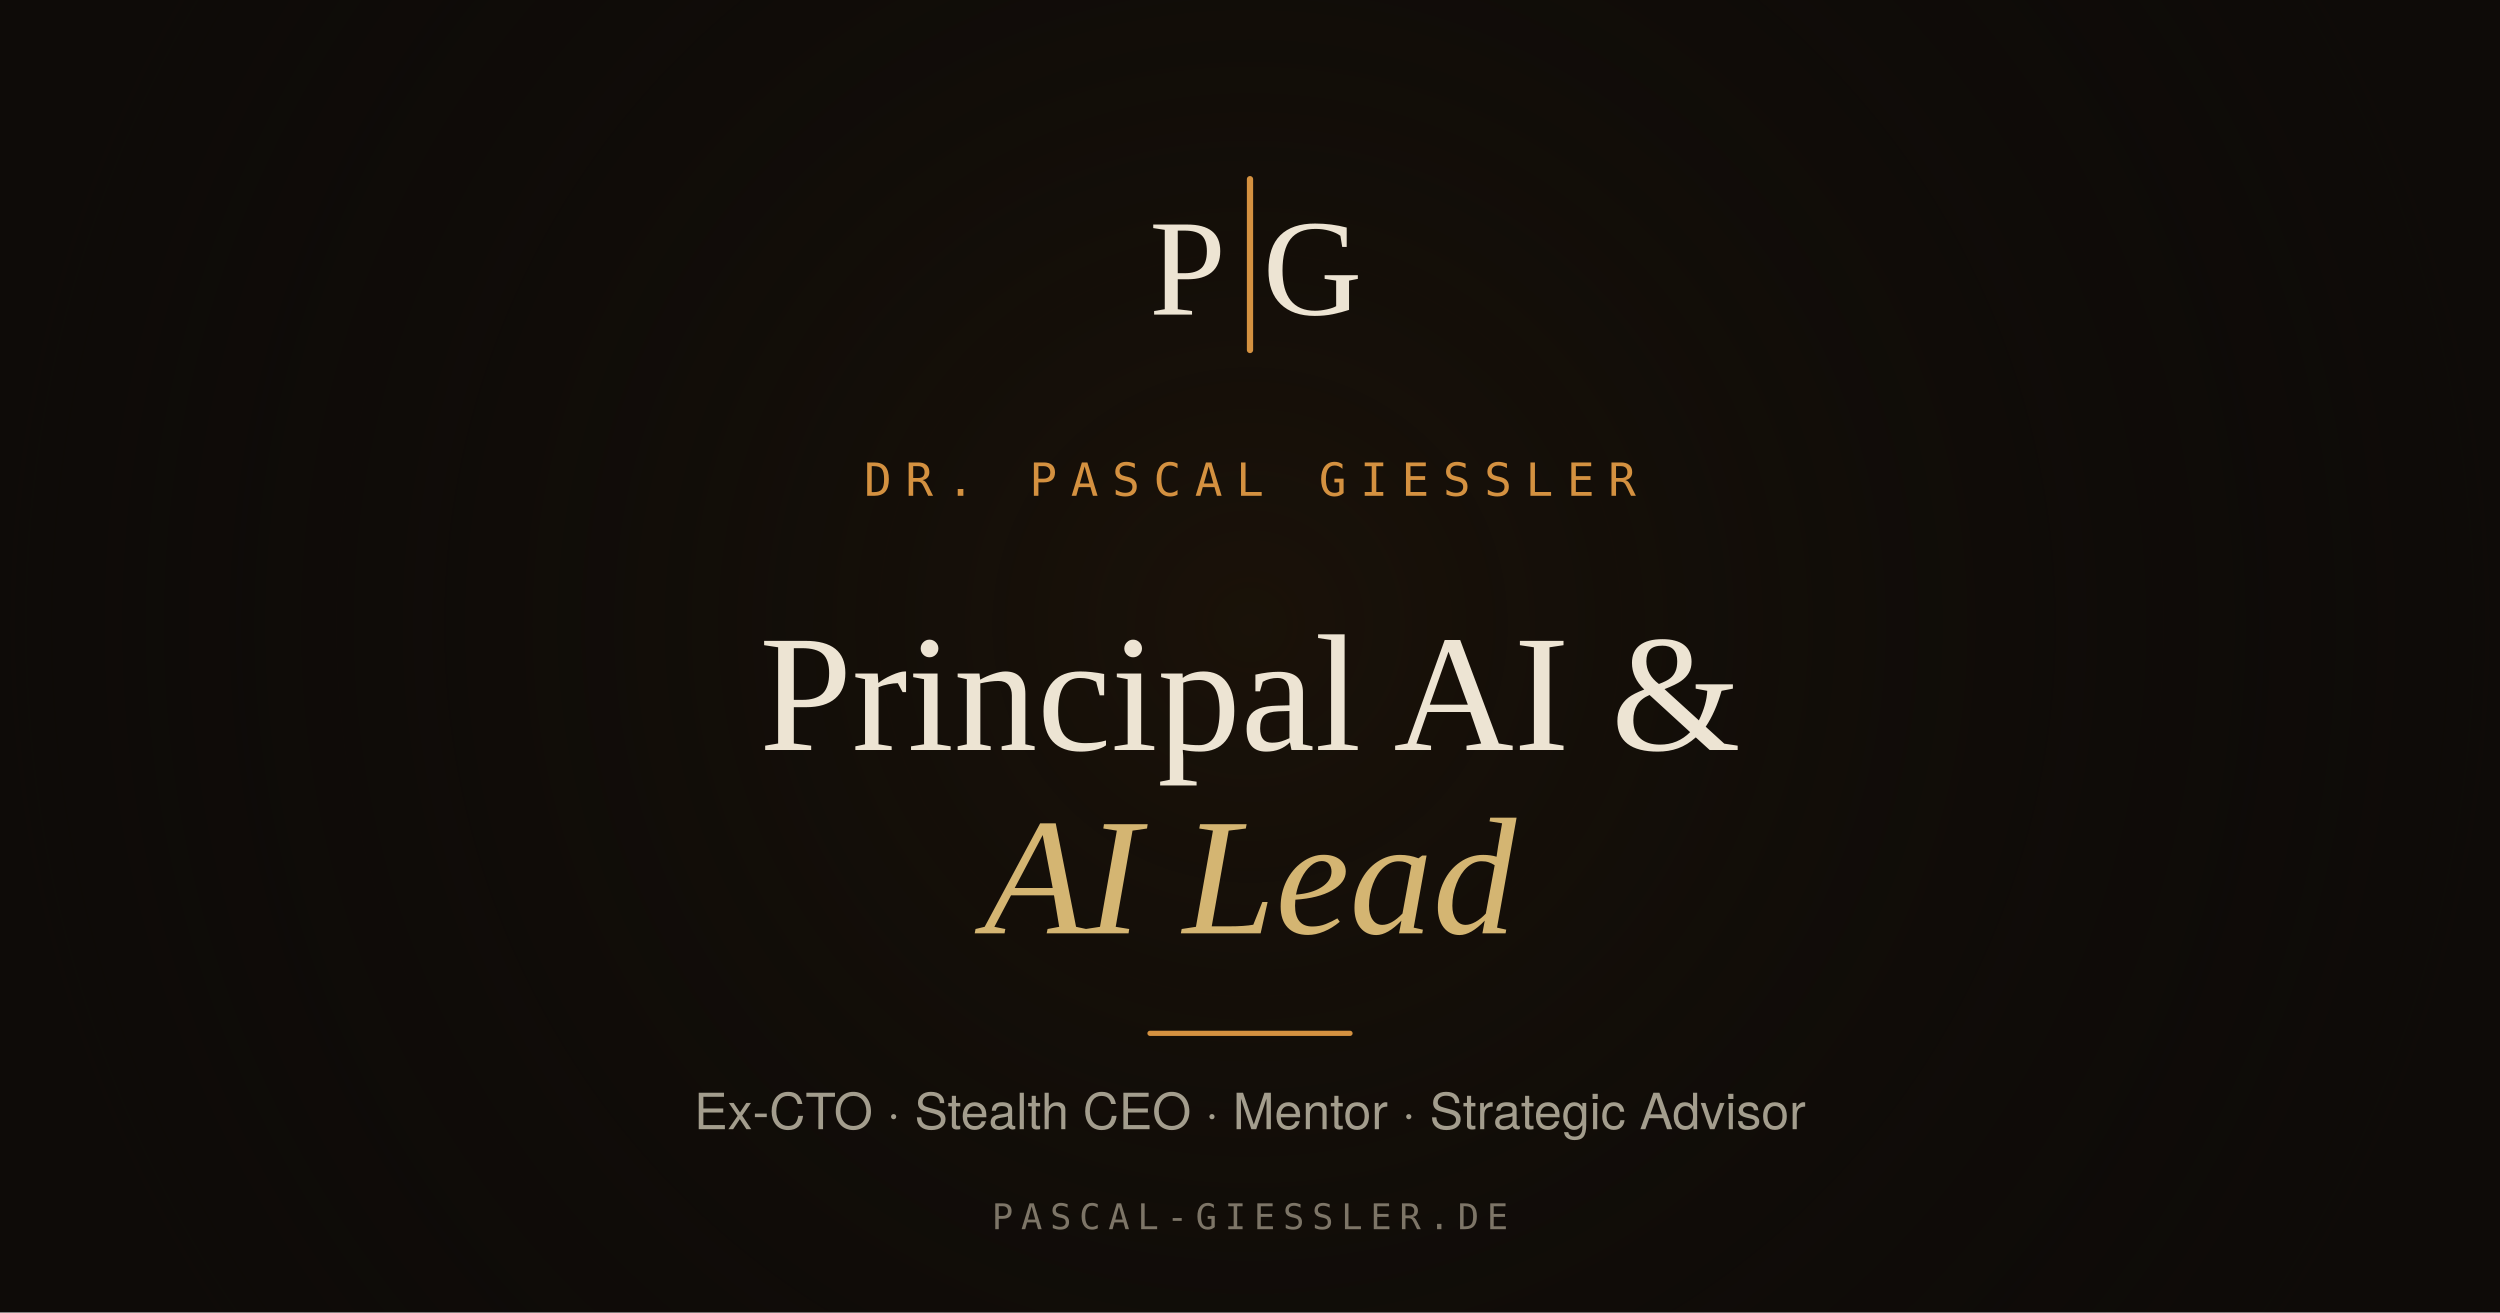
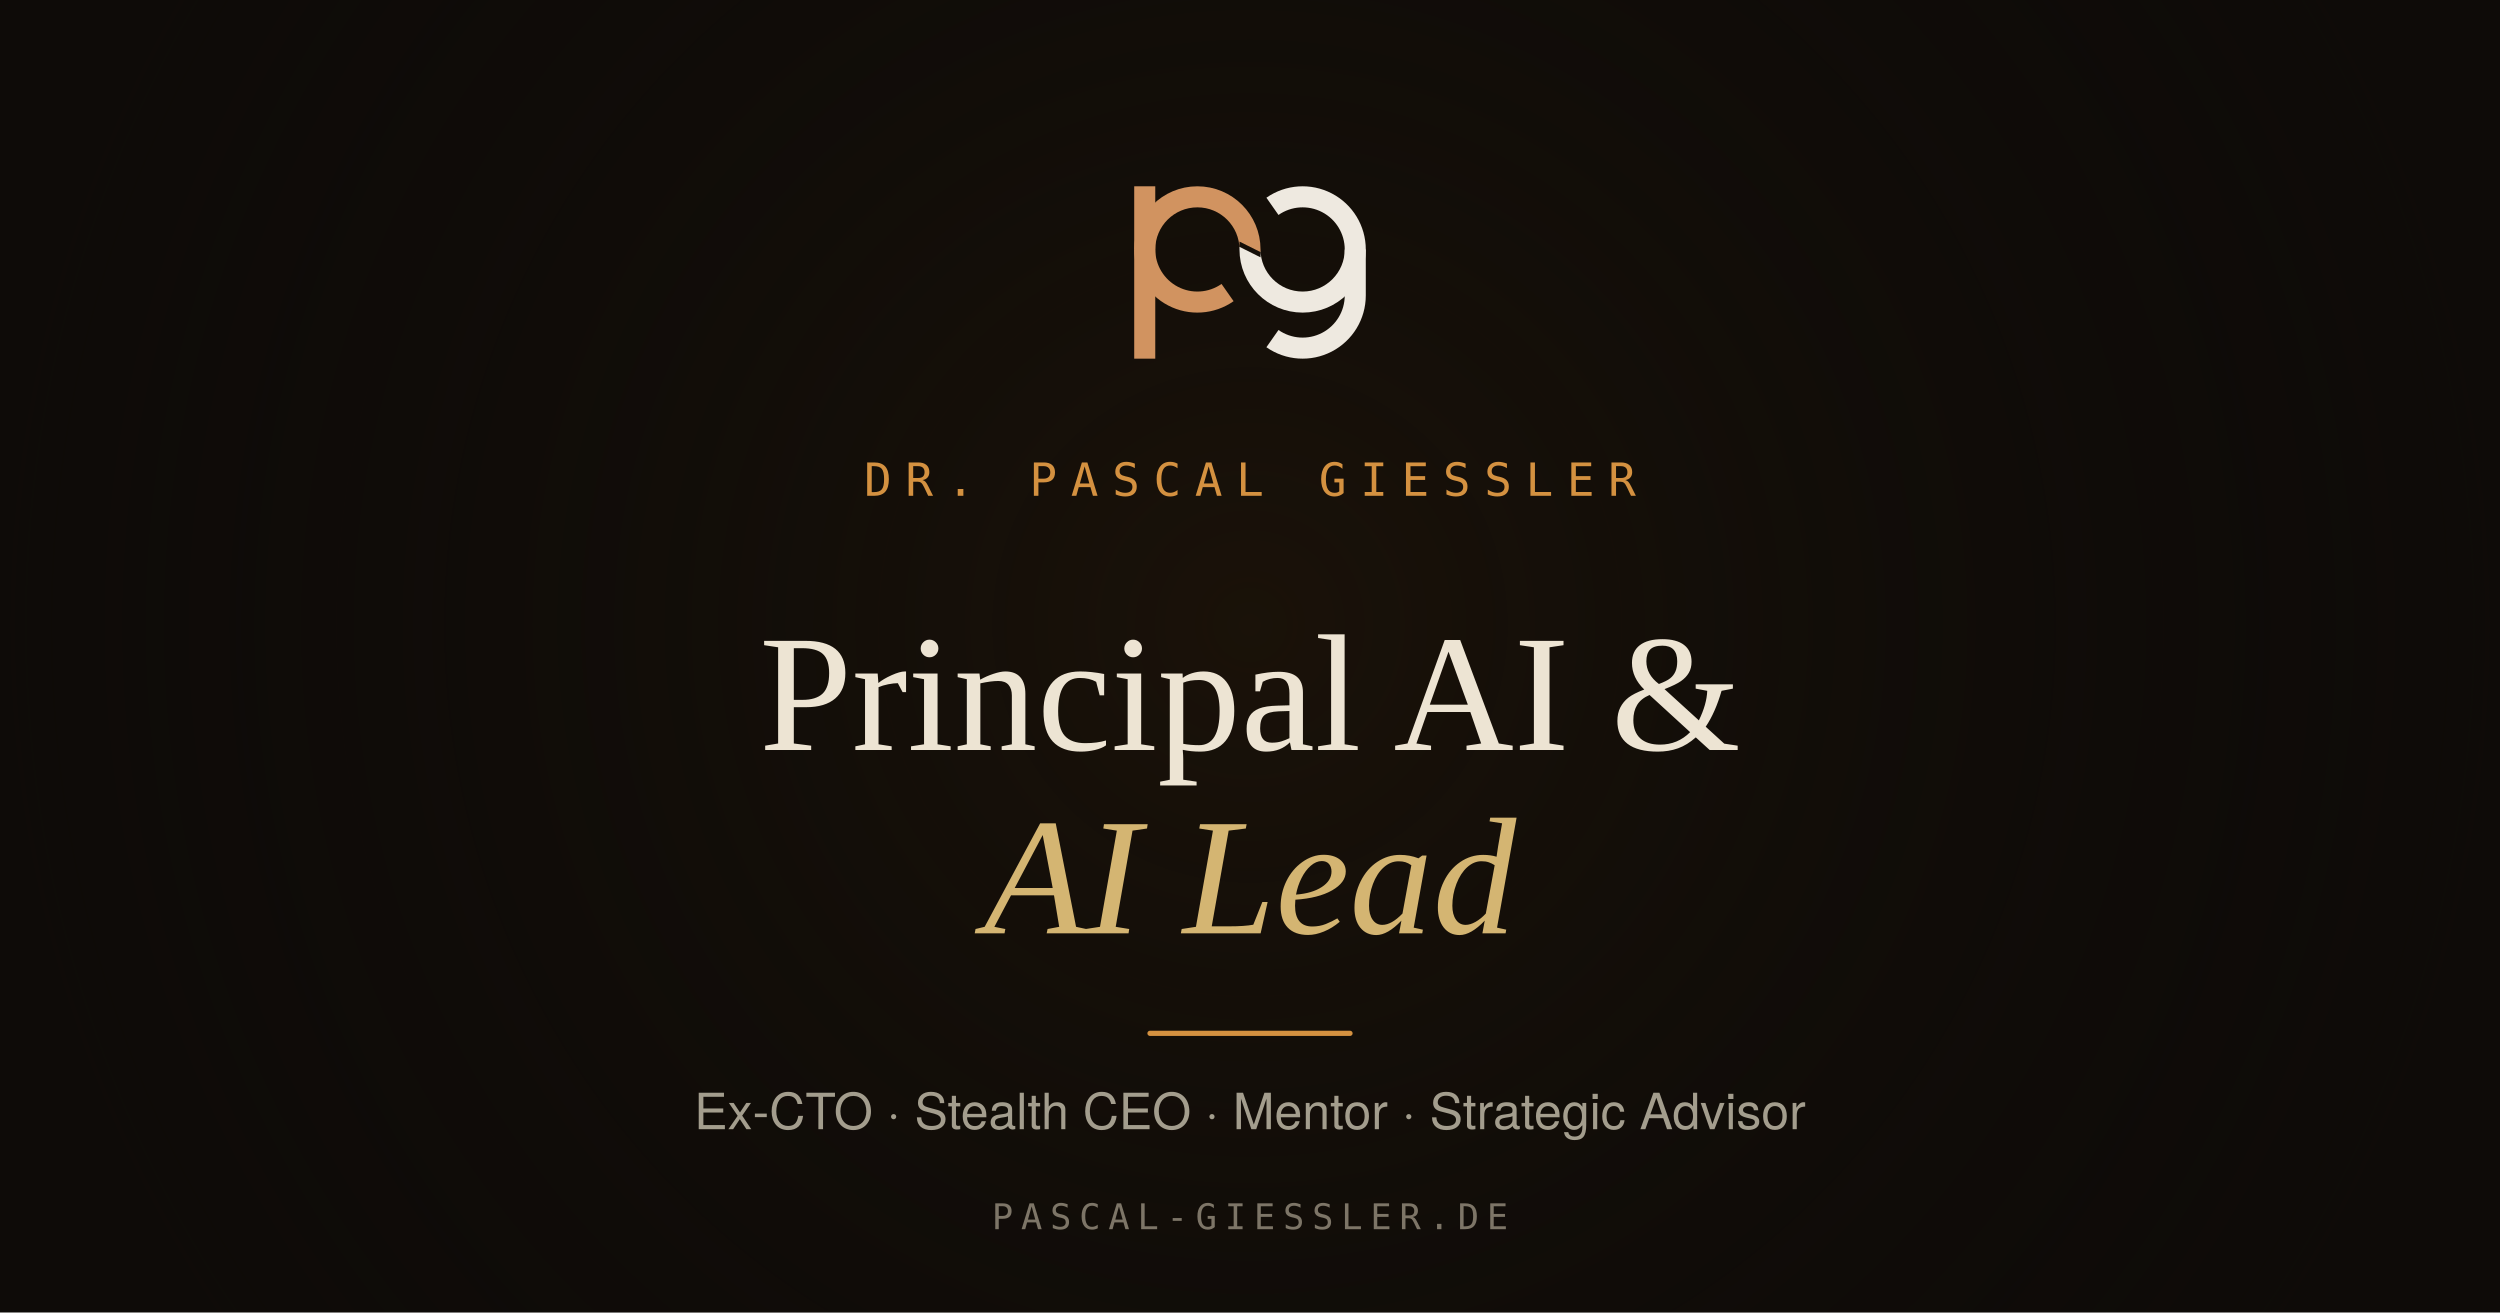
<svg xmlns="http://www.w3.org/2000/svg" viewBox="0 0 1200 630" width="1200" height="630" role="img" aria-label="Dr. Pascal Giessler: Principal AI &amp; AI Lead">
  <rect width="1200" height="630" fill="#0e0b08" />
  <defs>
    <radialGradient id="warm" cx="600" cy="300" r="620" gradientUnits="userSpaceOnUse">
      <stop offset="0" stop-color="#1c1309" stop-opacity="0.85" />
      <stop offset="1" stop-color="#0e0b08" stop-opacity="0" />
    </radialGradient>
  </defs>
  <rect width="1200" height="630" fill="url(#warm)" />
-   <line x1="600" y1="86" x2="600" y2="168" stroke="#d49140" stroke-width="3" stroke-linecap="round" />
-   <text x="570" y="151" font-family="Cormorant, Georgia, 'Times New Roman', serif" font-size="66" font-weight="500" fill="#ede4d3" text-anchor="middle">P</text>
-   <text x="630" y="151" font-family="Cormorant, Georgia, 'Times New Roman', serif" font-size="66" font-weight="500" fill="#ede4d3" text-anchor="middle">G</text>
+   <svg x="540" y="85" width="120" height="92.211" viewBox="0 0 190 146" role="img" aria-label="Verbundene Initialen p und g">
+     <defs>
+       <clipPath id="pg-copper">
+         <path d="M-10-10 H103 V57 L87 49 V160 H-10Z" />
+       </clipPath>
+       <clipPath id="pg-ivory">
+         <path d="M103-10 H200 V160 H87 V53 L103 61Z" />
+       </clipPath>
+     </defs>
+     <g fill="none" stroke-width="16" stroke-linecap="butt" stroke-linejoin="round">
+       <path d="M15 55 A40 40 0 0 1 95 55 A40 40 0 0 0 175 55" stroke="#D19360" clip-path="url(#pg-copper)" />
+       <path d="M15 55 A40 40 0 0 1 95 55 A40 40 0 0 0 175 55" stroke="#EEE9E0" clip-path="url(#pg-ivory)" />
+       <path d="M15 55 A40 40 0 0 0 77.943 87.766" stroke="#D19360" />
+       <path d="M112.057 22.234 A40 40 0 0 1 175 55 V90 A40 40 0 0 1 112.057 122.766" stroke="#EEE9E0" />
+     </g>
+     <path fill="#D19360" d="M7 7 H23 V138 H7 Z" />
+   </svg>
  <text x="600" y="238" font-family="'JetBrains Mono', ui-monospace, monospace" font-size="22" font-weight="500" fill="#d49140" letter-spacing="0.3em" text-anchor="middle">DR. PASCAL GIESSLER</text>
  <text x="600" y="360" font-family="Cormorant, Georgia, 'Times New Roman', serif" font-size="80" font-weight="400" fill="#ede4d3" text-anchor="middle">Principal AI &amp;</text>
  <text x="600" y="448" font-family="Cormorant, Georgia, 'Times New Roman', serif" font-size="80" font-weight="400" font-style="italic" fill="#d4b572" text-anchor="middle">AI Lead</text>
  <line x1="552" y1="496" x2="648" y2="496" stroke="#d49140" stroke-width="2.5" stroke-linecap="round" />
  <text x="600" y="542" font-family="Outfit, 'Helvetica Neue', system-ui, sans-serif" font-size="24" font-weight="400" fill="#a39d8d" text-anchor="middle">Ex-CTO · Stealth CEO · Mentor · Strategic Advisor</text>
  <text x="600" y="590" font-family="'JetBrains Mono', ui-monospace, monospace" font-size="17" font-weight="500" fill="#7d7567" letter-spacing="0.22em" text-anchor="middle">PASCAL-GIESSLER.DE</text>
</svg>
